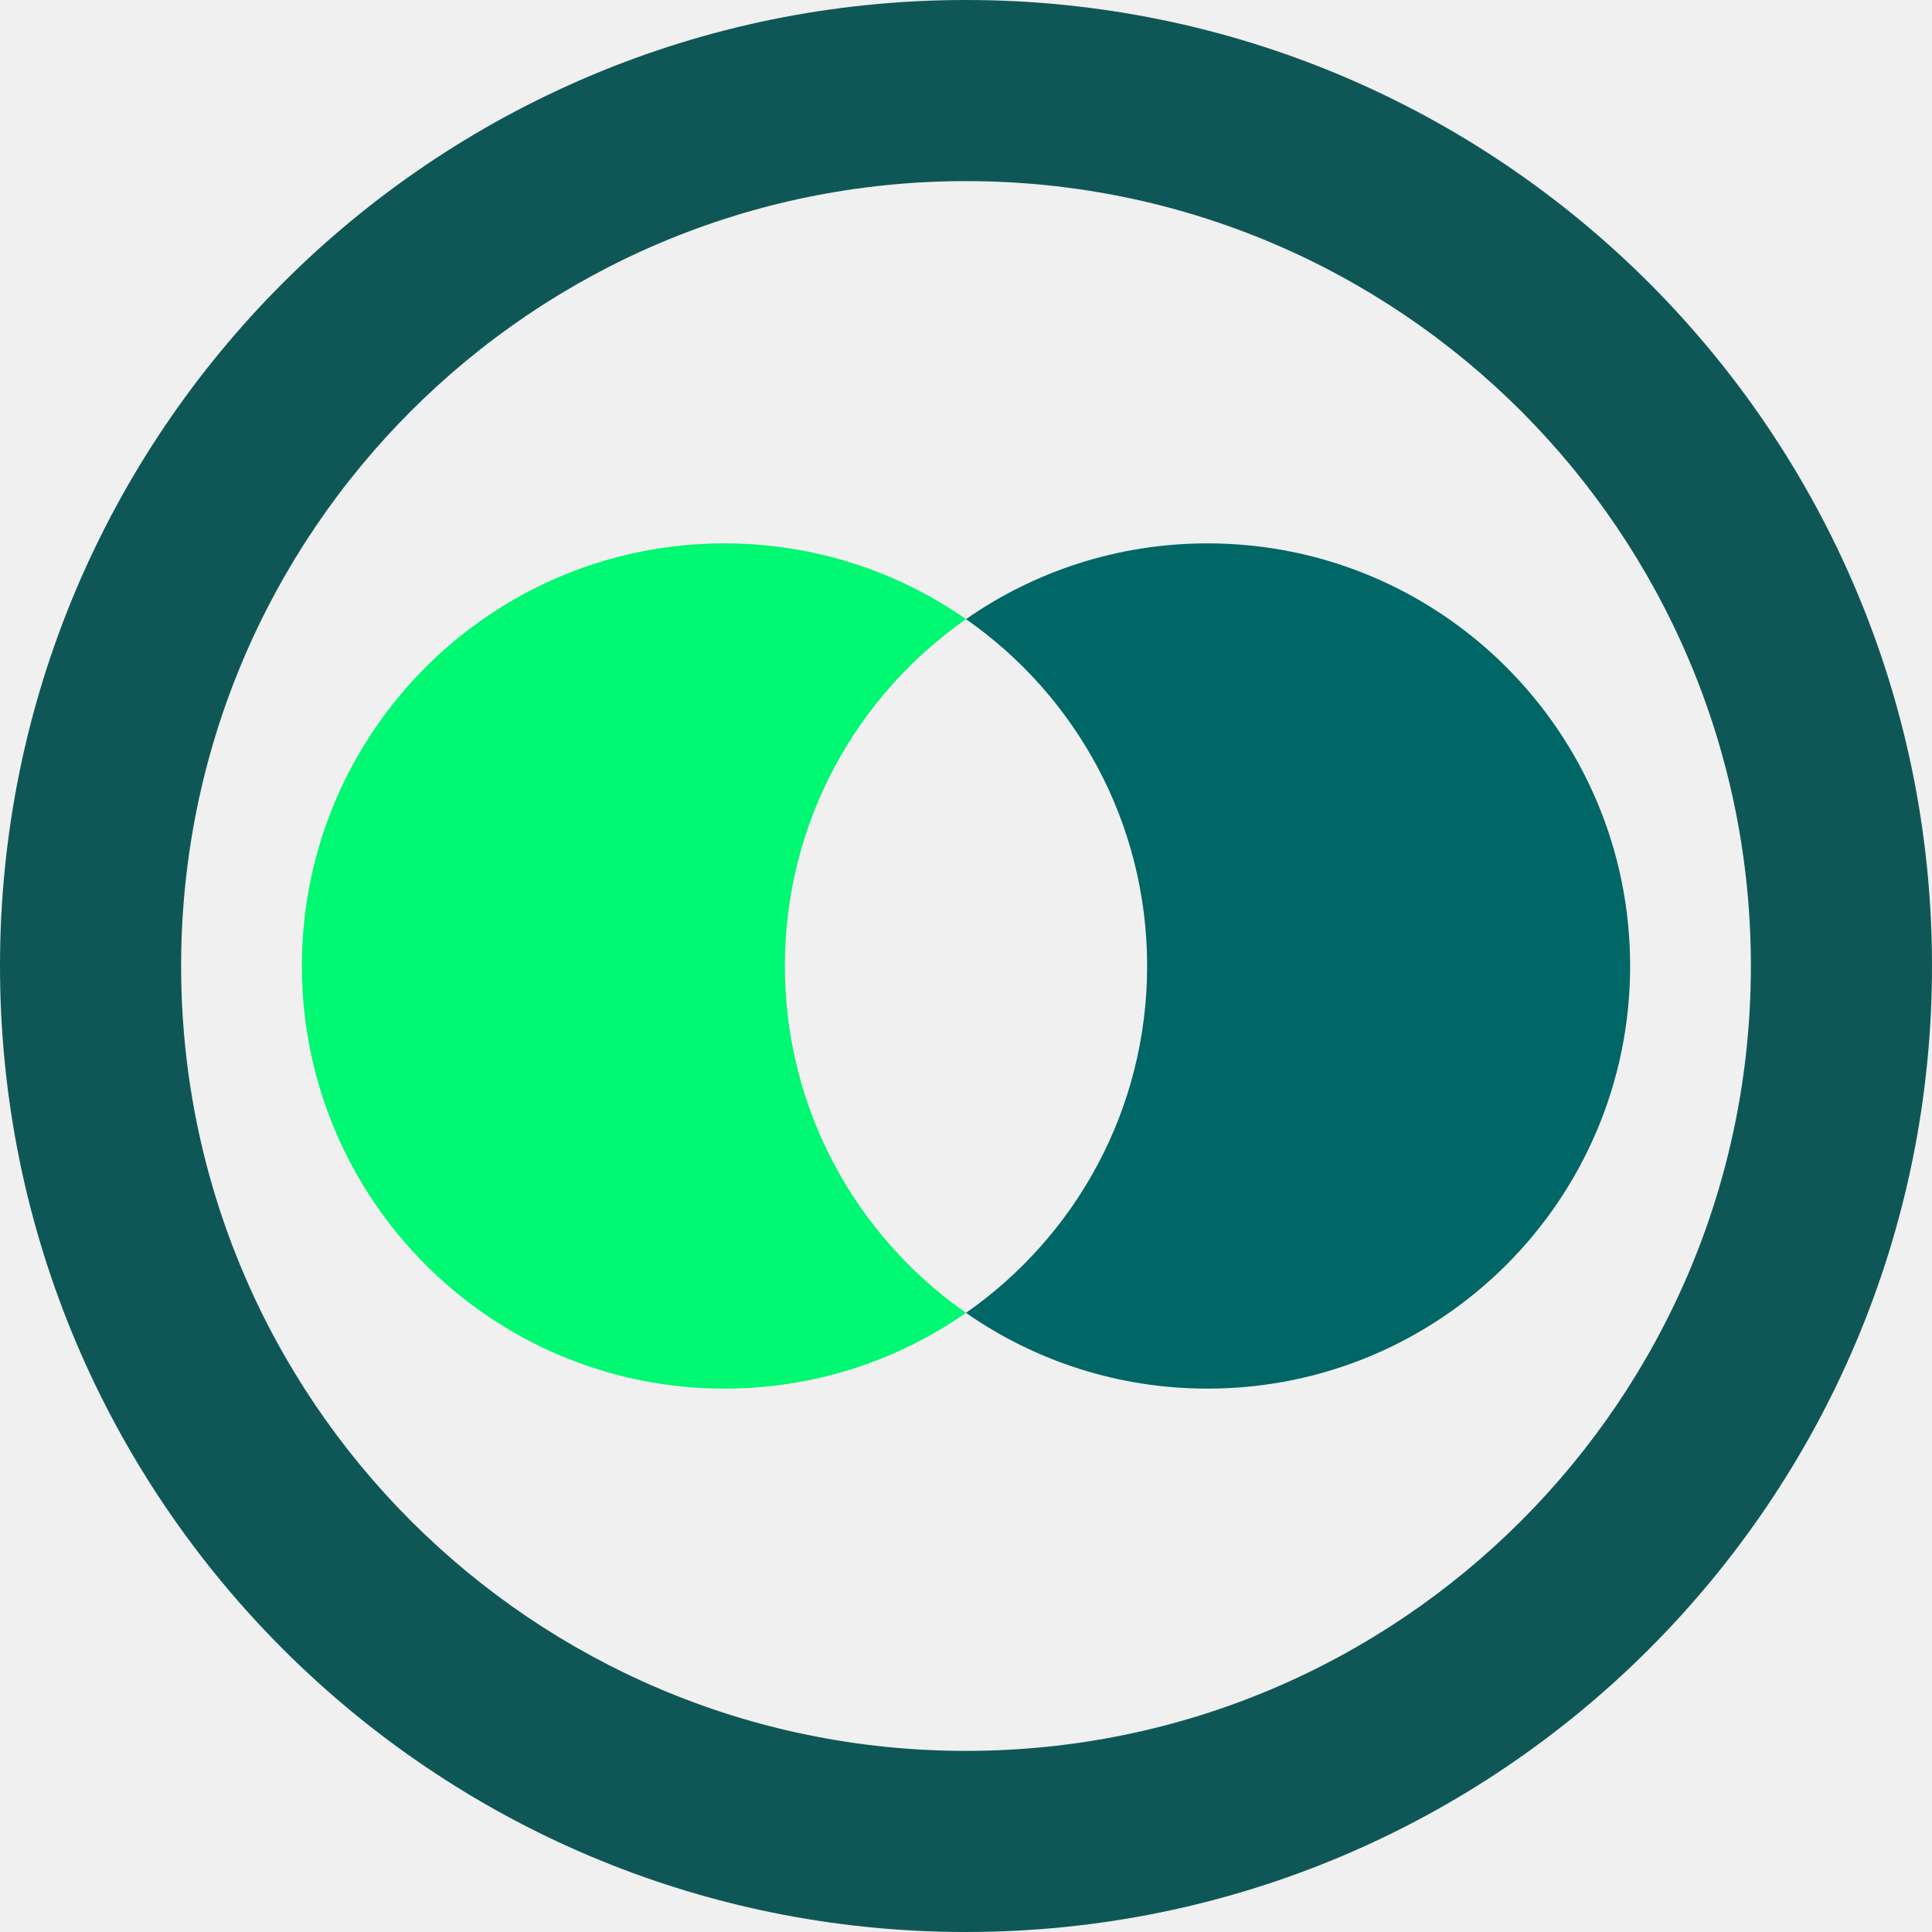
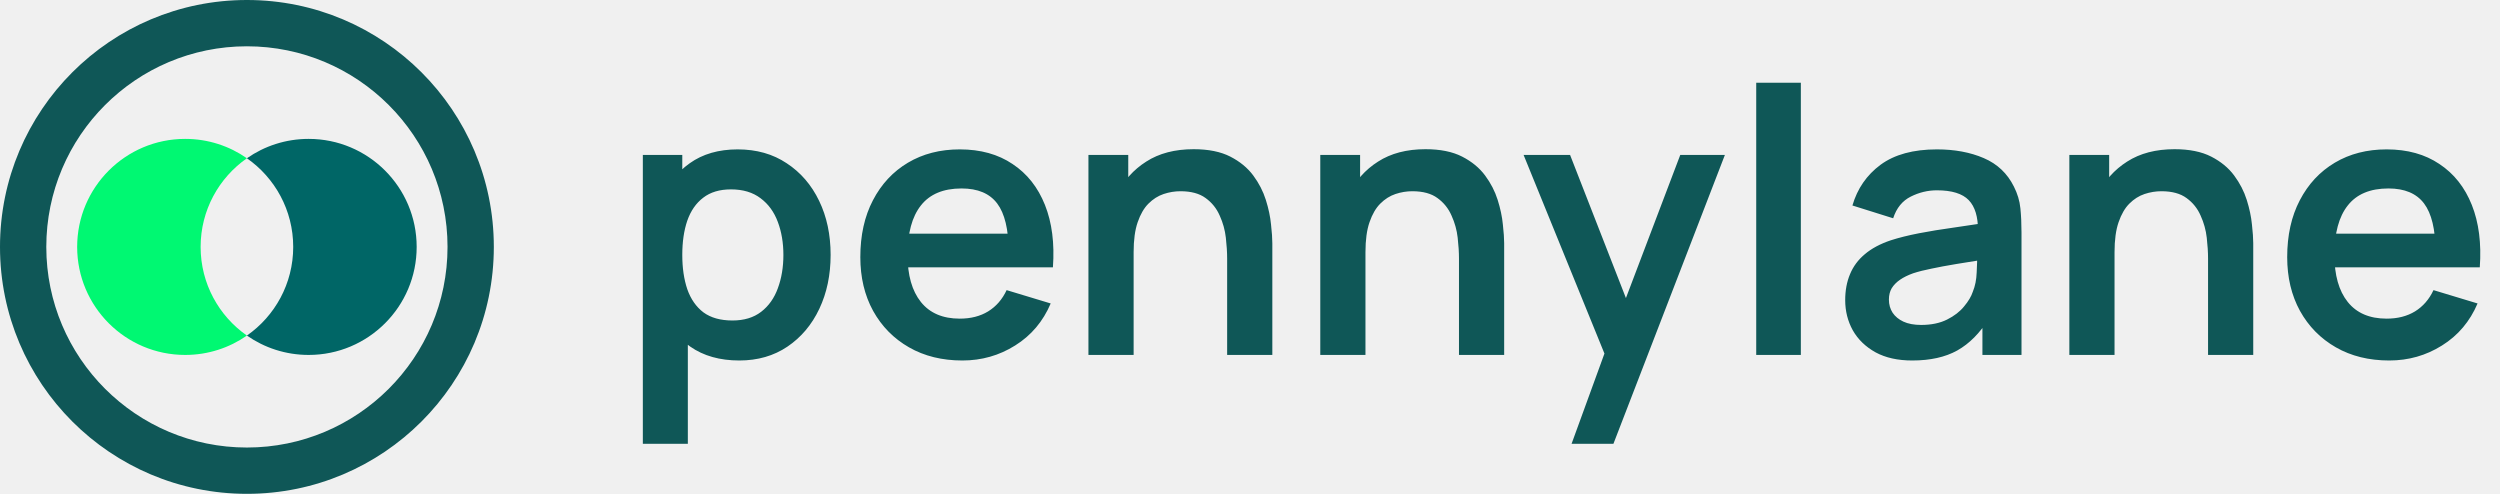
- <svg xmlns="http://www.w3.org/2000/svg" viewBox="0 0 32 32" fill="none">
-   <path fill-rule="evenodd" clip-rule="evenodd" d="M16 32C24.837 32 32 24.837 32 16C32 7.163 24.837 0 16 0C7.163 0 0 7.163 0 16C0 24.837 7.163 32 16 32ZM16 29C23.18 29 29 23.18 29 16C29 8.82 23.18 3 16 3C8.82 3 3 8.82 3 16C3 23.18 8.82 29 16 29Z" fill="#0F5757" />
-   <path d="M16 10.255C17.134 9.464 18.513 9 20 9C23.866 9 27 12.134 27 16C27 19.866 23.866 23 20 23C18.513 23 17.134 22.536 16 21.745C17.814 20.48 19 18.379 19 16C19 13.621 17.814 11.52 16 10.255Z" fill="#006666" />
-   <path d="M16 21.745C14.187 20.48 13 18.379 13 16C13 13.621 14.187 11.52 16 10.255C14.866 9.464 13.487 9 12 9C8.134 9 5 12.134 5 16C5 19.866 8.134 23 12 23C13.487 23 14.866 22.536 16 21.745Z" fill="#00F872" />
+ <svg xmlns="http://www.w3.org/2000/svg" width="162" height="32" viewBox="0 0 162 32" fill="none">
+   <g clip-path="url(#clip0_214_10363)">
+     <g clip-path="url(#clip1_214_10363)">
+       <path fill-rule="evenodd" clip-rule="evenodd" d="M16 32C24.837 32 32 24.837 32 16C32 7.163 24.837 0 16 0C7.163 0 0 7.163 0 16C0 24.837 7.163 32 16 32ZM16 29C23.18 29 29 23.18 29 16C29 8.82 23.18 3 16 3C8.82 3 3 8.82 3 16C3 23.18 8.82 29 16 29Z" fill="#0F5757" />
+       <path d="M16 10.255C17.134 9.464 18.513 9 20 9C23.866 9 27 12.134 27 16C27 19.866 23.866 23 20 23C18.513 23 17.134 22.536 16 21.745C17.814 20.48 19 18.379 19 16C19 13.621 17.814 11.52 16 10.255Z" fill="#006666" />
+       <path d="M16 21.745C14.187 20.48 13 18.379 13 16C13 13.621 14.187 11.52 16 10.255C14.866 9.464 13.487 9 12 9C8.134 9 5 12.134 5 16C5 19.866 8.134 23 12 23C13.487 23 14.866 22.536 16 21.745Z" fill="#00F872" />
+     </g>
+     <path d="M47.908 23.36C46.644 23.36 45.584 23.06 44.728 22.46C43.872 21.86 43.228 21.044 42.796 20.012C42.364 18.972 42.148 17.808 42.148 16.52C42.148 15.216 42.364 14.048 42.796 13.016C43.228 11.984 43.86 11.172 44.692 10.58C45.532 9.98 46.568 9.68 47.8 9.68C49.024 9.68 50.084 9.98 50.98 10.58C51.884 11.172 52.584 11.984 53.08 13.016C53.576 14.04 53.824 15.208 53.824 16.52C53.824 17.816 53.58 18.98 53.092 20.012C52.604 21.044 51.916 21.86 51.028 22.46C50.14 23.06 49.1 23.36 47.908 23.36ZM41.656 28.76V10.04H44.212V19.136H44.572V28.76H41.656ZM47.464 20.768C48.216 20.768 48.836 20.58 49.324 20.204C49.812 19.828 50.172 19.32 50.404 18.68C50.644 18.032 50.764 17.312 50.764 16.52C50.764 15.736 50.644 15.024 50.404 14.384C50.164 13.736 49.792 13.224 49.288 12.848C48.784 12.464 48.144 12.272 47.368 12.272C46.632 12.272 46.032 12.452 45.568 12.812C45.104 13.164 44.76 13.66 44.536 14.3C44.32 14.932 44.212 15.672 44.212 16.52C44.212 17.36 44.32 18.1 44.536 18.74C44.76 19.38 45.108 19.88 45.58 20.24C46.06 20.592 46.688 20.768 47.464 20.768ZM62.361 23.36C61.049 23.36 59.897 23.076 58.905 22.508C57.913 21.94 57.137 21.152 56.577 20.144C56.025 19.136 55.749 17.976 55.749 16.664C55.749 15.248 56.021 14.02 56.565 12.98C57.109 11.932 57.865 11.12 58.833 10.544C59.801 9.968 60.921 9.68 62.193 9.68C63.537 9.68 64.677 9.996 65.613 10.628C66.557 11.252 67.257 12.136 67.713 13.28C68.169 14.424 68.341 15.772 68.229 17.324H65.361V16.268C65.353 14.86 65.105 13.832 64.617 13.184C64.129 12.536 63.361 12.212 62.313 12.212C61.129 12.212 60.249 12.58 59.673 13.316C59.097 14.044 58.809 15.112 58.809 16.52C58.809 17.832 59.097 18.848 59.673 19.568C60.249 20.288 61.089 20.648 62.193 20.648C62.905 20.648 63.517 20.492 64.029 20.18C64.549 19.86 64.949 19.4 65.229 18.8L68.085 19.664C67.589 20.832 66.821 21.74 65.781 22.388C64.749 23.036 63.609 23.36 62.361 23.36ZM57.897 17.324V15.14H66.813V17.324H57.897ZM79.519 23V16.76C79.519 16.352 79.491 15.9 79.435 15.404C79.379 14.908 79.247 14.432 79.039 13.976C78.839 13.512 78.535 13.132 78.127 12.836C77.727 12.54 77.183 12.392 76.495 12.392C76.127 12.392 75.763 12.452 75.403 12.572C75.043 12.692 74.715 12.9 74.419 13.196C74.131 13.484 73.899 13.884 73.723 14.396C73.547 14.9 73.459 15.548 73.459 16.34L71.743 15.608C71.743 14.504 71.955 13.504 72.379 12.608C72.811 11.712 73.443 11 74.275 10.472C75.107 9.936 76.131 9.668 77.347 9.668C78.307 9.668 79.099 9.828 79.723 10.148C80.347 10.468 80.843 10.876 81.211 11.372C81.579 11.868 81.851 12.396 82.027 12.956C82.203 13.516 82.315 14.048 82.363 14.552C82.419 15.048 82.447 15.452 82.447 15.764V23H79.519ZM70.531 23V10.04H73.111V14.06H73.459V23H70.531ZM94.542 23V16.76C94.542 16.352 94.514 15.9 94.458 15.404C94.402 14.908 94.27 14.432 94.062 13.976C93.862 13.512 93.558 13.132 93.15 12.836C92.75 12.54 92.206 12.392 91.518 12.392C91.15 12.392 90.786 12.452 90.426 12.572C90.066 12.692 89.738 12.9 89.442 13.196C89.154 13.484 88.922 13.884 88.746 14.396C88.57 14.9 88.482 15.548 88.482 16.34L86.766 15.608C86.766 14.504 86.978 13.504 87.402 12.608C87.834 11.712 88.466 11 89.298 10.472C90.13 9.936 91.154 9.668 92.37 9.668C93.33 9.668 94.122 9.828 94.746 10.148C95.37 10.468 95.866 10.876 96.234 11.372C96.602 11.868 96.874 12.396 97.05 12.956C97.226 13.516 97.338 14.048 97.386 14.552C97.442 15.048 97.47 15.452 97.47 15.764V23H94.542ZM85.554 23V10.04H88.134V14.06H88.482V23H85.554ZM101.837 28.76L104.333 21.908L104.381 23.924L98.729 10.04H101.741L105.749 20.312H104.981L108.881 10.04H111.773L104.549 28.76H101.837ZM113.803 23V5.36H116.695V23H113.803ZM123.913 23.36C122.977 23.36 122.185 23.184 121.537 22.832C120.889 22.472 120.397 21.996 120.061 21.404C119.733 20.812 119.569 20.16 119.569 19.448C119.569 18.824 119.673 18.264 119.881 17.768C120.089 17.264 120.409 16.832 120.841 16.472C121.273 16.104 121.833 15.804 122.521 15.572C123.041 15.404 123.649 15.252 124.345 15.116C125.049 14.98 125.809 14.856 126.625 14.744C127.449 14.624 128.309 14.496 129.205 14.36L128.173 14.948C128.181 14.052 127.981 13.392 127.573 12.968C127.165 12.544 126.477 12.332 125.509 12.332C124.925 12.332 124.361 12.468 123.817 12.74C123.273 13.012 122.893 13.48 122.677 14.144L120.037 13.316C120.357 12.22 120.965 11.34 121.861 10.676C122.765 10.012 123.981 9.68 125.509 9.68C126.661 9.68 127.673 9.868 128.545 10.244C129.425 10.62 130.077 11.236 130.501 12.092C130.733 12.548 130.873 13.016 130.921 13.496C130.969 13.968 130.993 14.484 130.993 15.044V23H128.461V20.192L128.881 20.648C128.297 21.584 127.613 22.272 126.829 22.712C126.053 23.144 125.081 23.36 123.913 23.36ZM124.489 21.056C125.145 21.056 125.705 20.94 126.169 20.708C126.633 20.476 127.001 20.192 127.273 19.856C127.553 19.52 127.741 19.204 127.837 18.908C127.989 18.54 128.073 18.12 128.089 17.648C128.113 17.168 128.125 16.78 128.125 16.484L129.013 16.748C128.141 16.884 127.393 17.004 126.769 17.108C126.145 17.212 125.609 17.312 125.161 17.408C124.713 17.496 124.317 17.596 123.973 17.708C123.637 17.828 123.353 17.968 123.121 18.128C122.889 18.288 122.709 18.472 122.581 18.68C122.461 18.888 122.401 19.132 122.401 19.412C122.401 19.732 122.481 20.016 122.641 20.264C122.801 20.504 123.033 20.696 123.337 20.84C123.649 20.984 124.033 21.056 124.489 21.056ZM143.082 23V16.76C143.082 16.352 143.054 15.9 142.998 15.404C142.942 14.908 142.81 14.432 142.602 13.976C142.402 13.512 142.098 13.132 141.69 12.836C141.29 12.54 140.746 12.392 140.058 12.392C139.69 12.392 139.326 12.452 138.966 12.572C138.606 12.692 138.278 12.9 137.982 13.196C137.694 13.484 137.462 13.884 137.286 14.396C137.11 14.9 137.022 15.548 137.022 16.34L135.306 15.608C135.306 14.504 135.518 13.504 135.942 12.608C136.374 11.712 137.006 11 137.838 10.472C138.67 9.936 139.694 9.668 140.91 9.668C141.87 9.668 142.662 9.828 143.286 10.148C143.91 10.468 144.406 10.876 144.773 11.372C145.141 11.868 145.414 12.396 145.59 12.956C145.766 13.516 145.878 14.048 145.926 14.552C145.982 15.048 146.01 15.452 146.01 15.764V23H143.082ZM134.094 23V10.04H136.674V14.06H137.022V23H134.094ZM154.822 23.36C153.51 23.36 152.358 23.076 151.366 22.508C150.374 21.94 149.598 21.152 149.038 20.144C148.486 19.136 148.21 17.976 148.21 16.664C148.21 15.248 148.482 14.02 149.026 12.98C149.57 11.932 150.326 11.12 151.294 10.544C152.262 9.968 153.382 9.68 154.654 9.68C155.998 9.68 157.138 9.996 158.074 10.628C159.018 11.252 159.718 12.136 160.174 13.28C160.63 14.424 160.802 15.772 160.69 17.324H157.822V16.268C157.814 14.86 157.566 13.832 157.078 13.184C156.59 12.536 155.822 12.212 154.774 12.212C153.59 12.212 152.71 12.58 152.134 13.316C151.558 14.044 151.27 15.112 151.27 16.52C151.27 17.832 151.558 18.848 152.134 19.568C152.71 20.288 153.55 20.648 154.654 20.648C155.366 20.648 155.978 20.492 156.49 20.18C157.01 19.86 157.41 19.4 157.69 18.8L160.546 19.664C160.05 20.832 159.282 21.74 158.242 22.388C157.21 23.036 156.07 23.36 154.822 23.36ZM150.358 17.324V15.14H159.274V17.324H150.358Z" fill="#0F5757" />
+   </g>
+   <defs>
+     <clipPath id="clip0_214_10363">
+       <rect width="162" height="32" fill="white" />
+     </clipPath>
+     <clipPath id="clip1_214_10363">
+       <rect width="32" height="32" fill="white" />
+     </clipPath>
+   </defs>
</svg>
